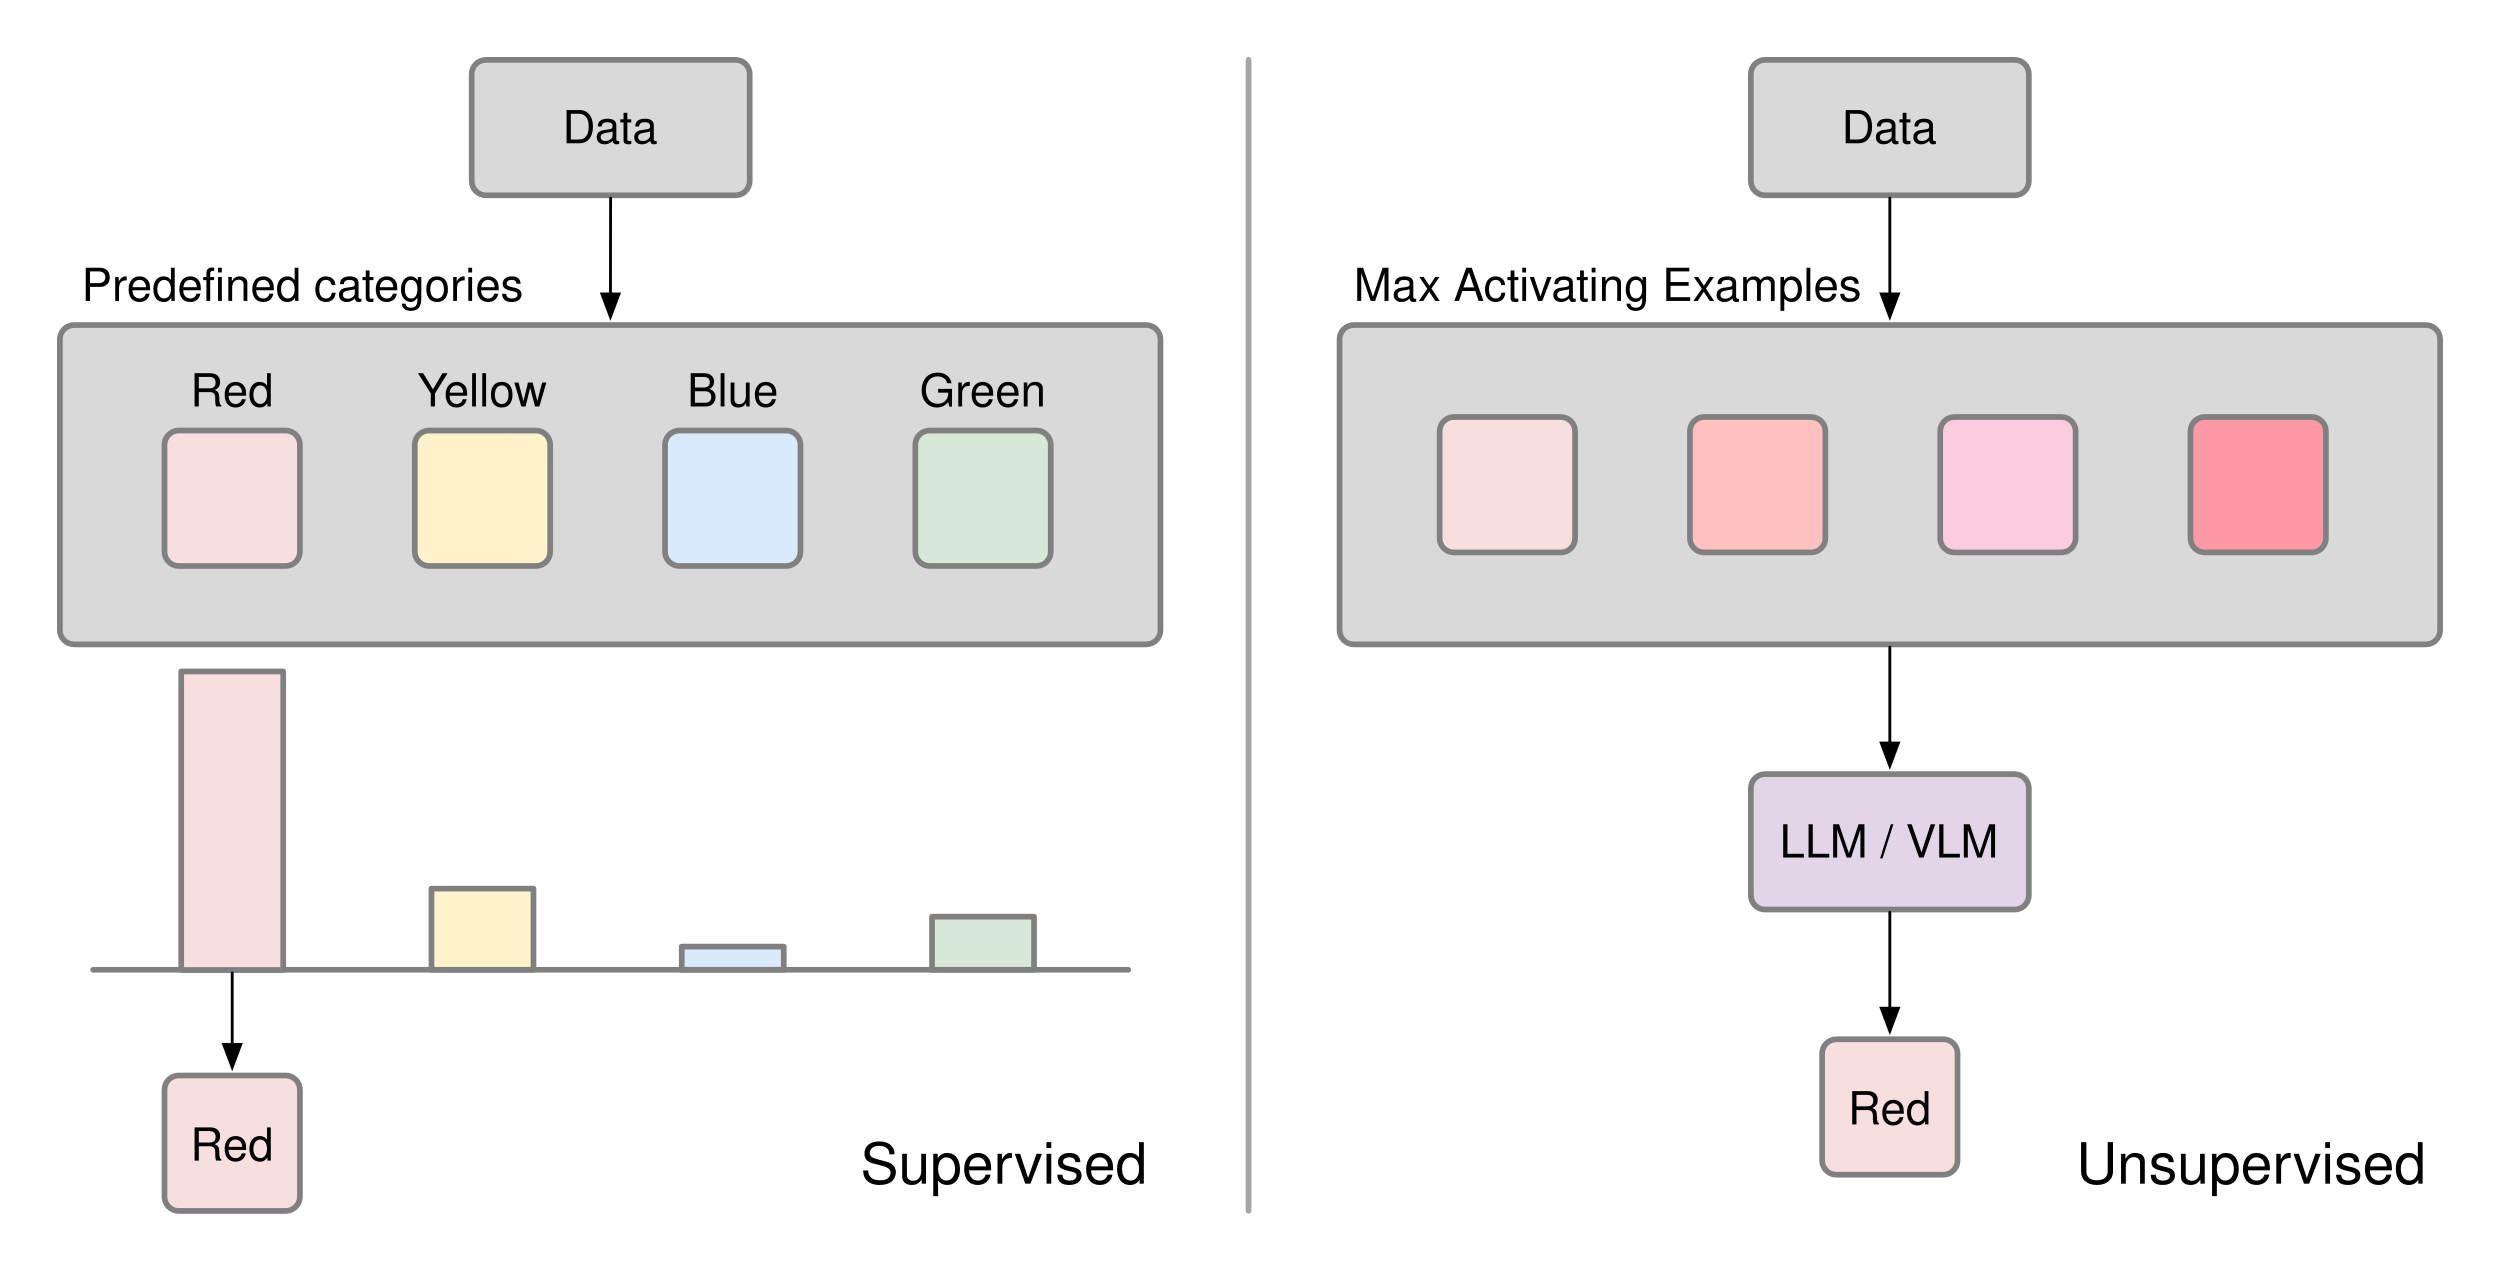
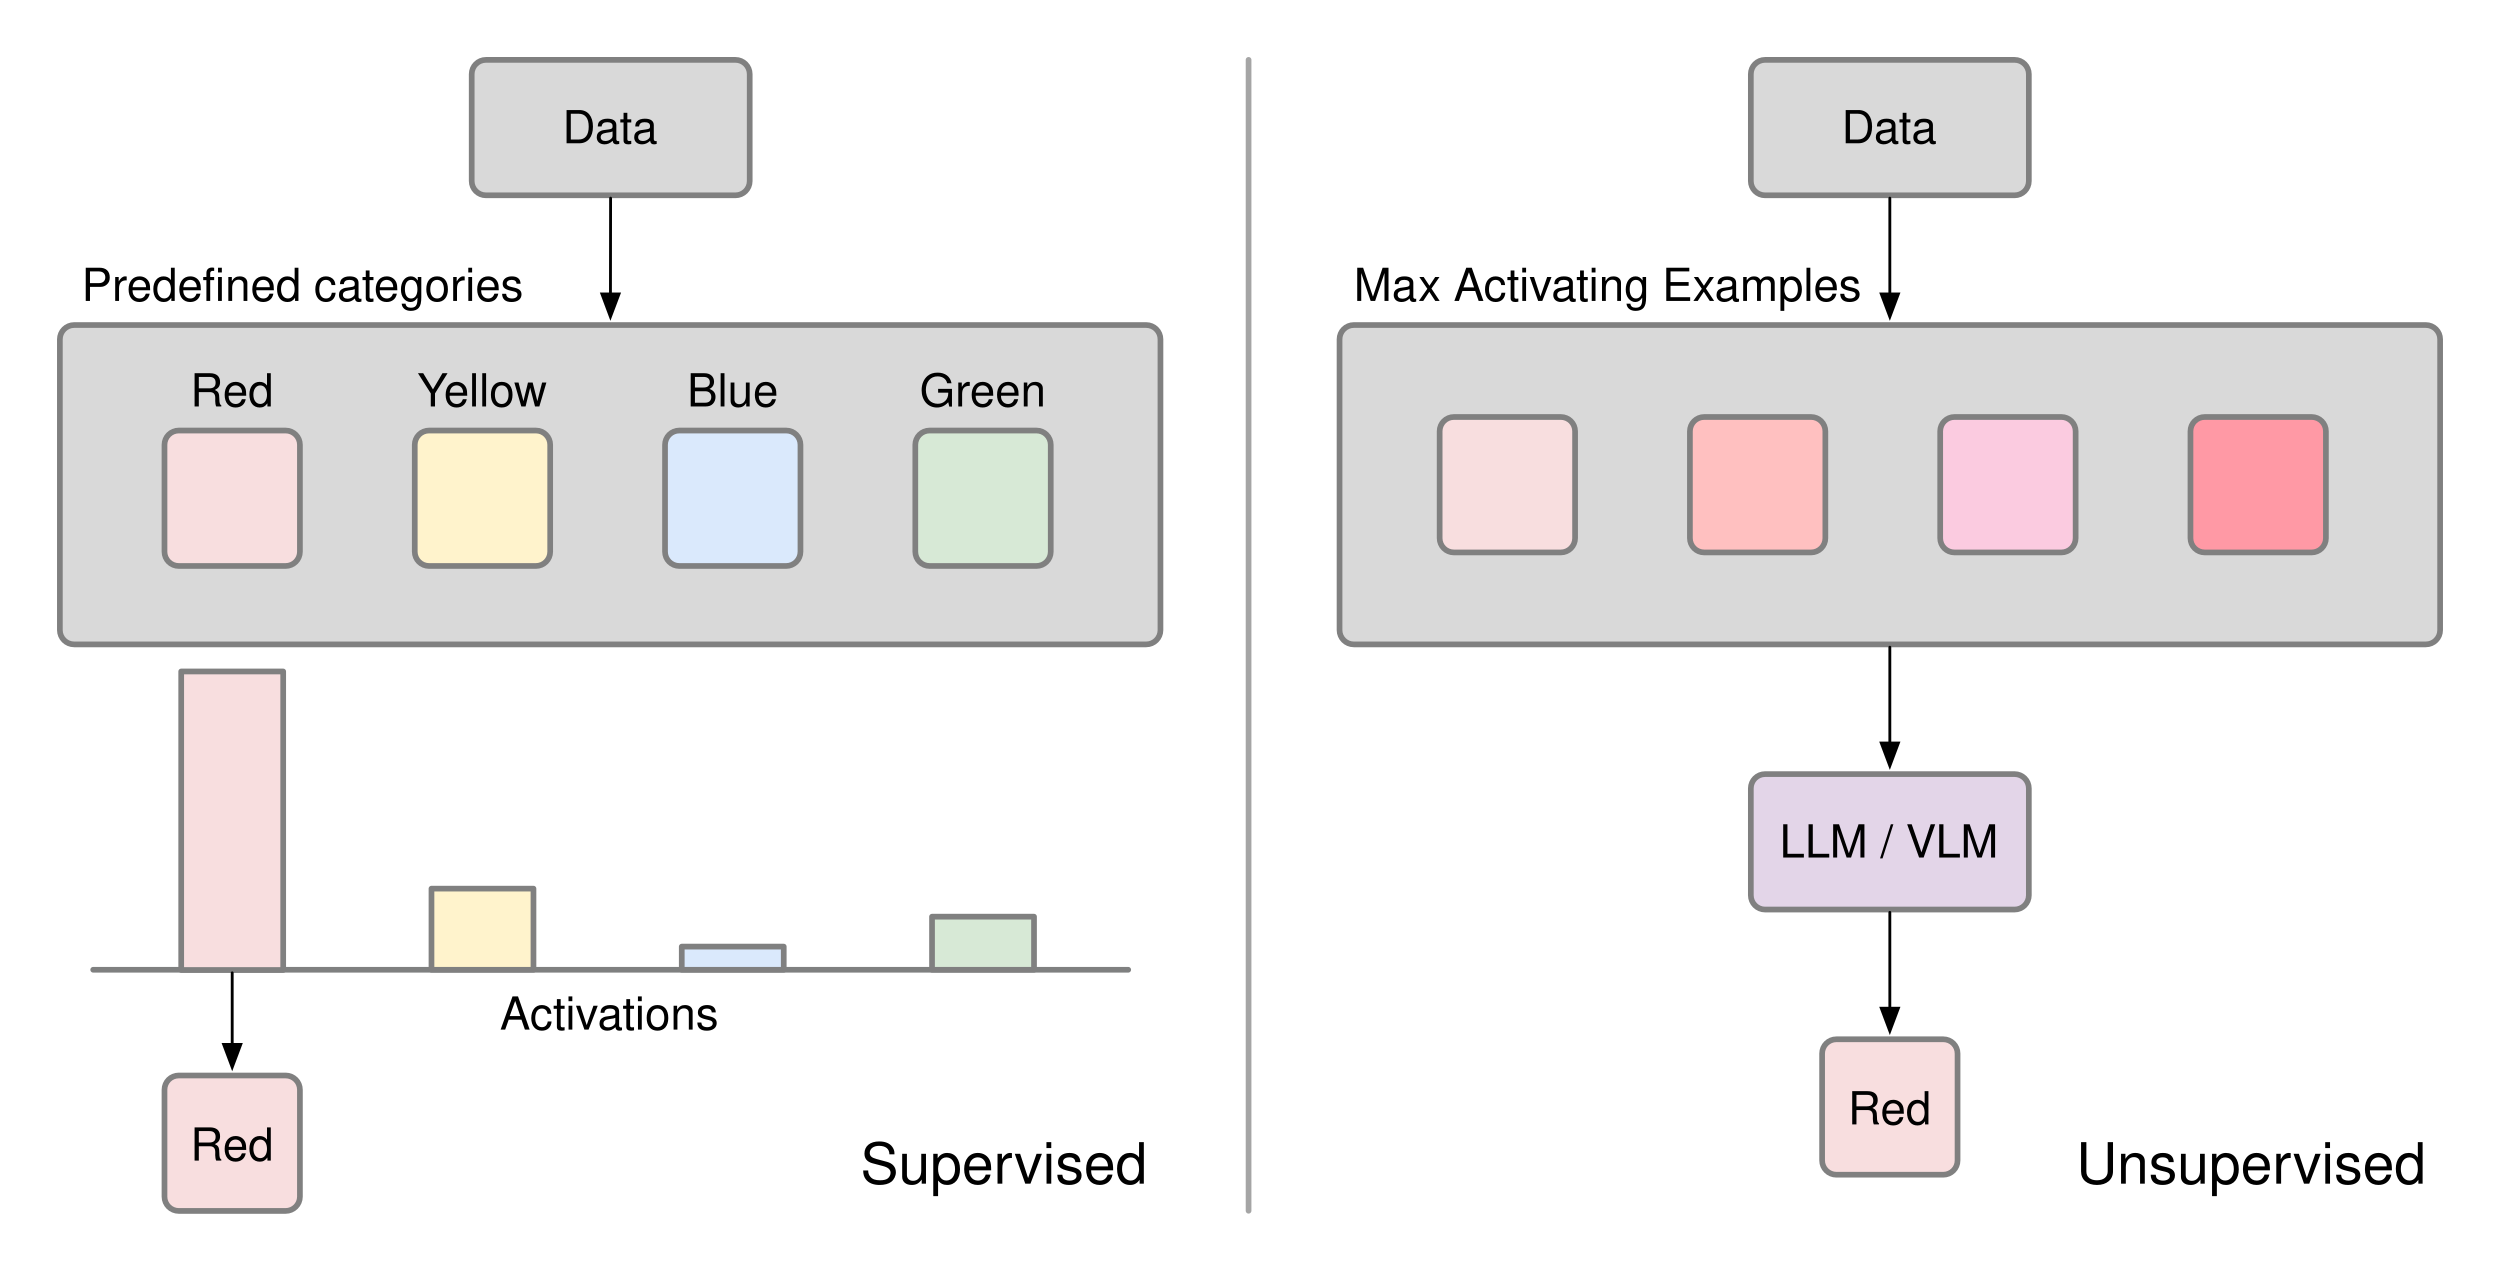
<svg xmlns="http://www.w3.org/2000/svg" version="1.1" viewBox="-214.5 1019.996 876.809 445.702" width="876.809" height="445.702">
  <defs>
    <marker orient="auto" overflow="visible" markerUnits="strokeWidth" id="FilledArrow_Marker" stroke-linejoin="miter" stroke-miterlimit="10" viewBox="-1 -4 10 8" markerWidth="10" markerHeight="8" color="black">
      <g>
        <path d="M 8 0 L 0 -3 L 0 3 Z" fill="currentColor" stroke="currentColor" stroke-width="1" />
      </g>
    </marker>
  </defs>
  <g id="版面___7" stroke-opacity="1" fill="none" stroke="none" fill-opacity="1" stroke-dasharray="none">
    <g id="版面___7_图层_2">
      <g id="Graphic_18">
        <path d="M -188.5 1133.996 L 187.5 1133.996 C 190.261 1133.996 192.5 1136.235 192.5 1138.996 L 192.5 1240.996 C 192.5 1243.757 190.261 1245.996 187.5 1245.996 L -188.5 1245.996 C -191.261 1245.996 -193.5 1243.757 -193.5 1240.996 L -193.5 1138.996 C -193.5 1136.235 -191.261 1133.996 -188.5 1133.996 Z" fill="#d9d9d9" />
        <path d="M -188.5 1133.996 L 187.5 1133.996 C 190.261 1133.996 192.5 1136.235 192.5 1138.996 L 192.5 1240.996 C 192.5 1243.757 190.261 1245.996 187.5 1245.996 L -188.5 1245.996 C -191.261 1245.996 -193.5 1243.757 -193.5 1240.996 L -193.5 1138.996 C -193.5 1136.235 -191.261 1133.996 -188.5 1133.996 Z" stroke="gray" stroke-linecap="round" stroke-linejoin="round" stroke-width="2" />
      </g>
      <g id="Line_25">
        <line x1="-181.812" y1="1360.113" x2="181.188" y2="1360.113" stroke="#7f8080" stroke-linecap="round" stroke-linejoin="round" stroke-width="2" />
      </g>
      <g id="Graphic_26">
        <rect x="-150.947" y="1255.496" width="35.77" height="104.702" fill="#f8dedf" />
        <rect x="-150.947" y="1255.496" width="35.77" height="104.702" stroke="gray" stroke-linecap="round" stroke-linejoin="round" stroke-width="2" />
      </g>
      <g id="Graphic_27">
        <rect x="-63.17" y="1331.665" width="35.77" height="28.448" fill="#fff3cc" />
        <rect x="-63.17" y="1331.665" width="35.77" height="28.448" stroke="gray" stroke-linecap="round" stroke-linejoin="round" stroke-width="2" />
      </g>
      <g id="Graphic_28">
        <rect x="24.607" y="1351.996" width="35.77" height="8.117" fill="#dae9fc" />
        <rect x="24.607" y="1351.996" width="35.77" height="8.117" stroke="gray" stroke-linecap="round" stroke-linejoin="round" stroke-width="2" />
      </g>
      <g id="Graphic_29">
        <rect x="112.385" y="1341.496" width="35.77" height="18.617" fill="#d7e9d6" />
        <rect x="112.385" y="1341.496" width="35.77" height="18.617" stroke="gray" stroke-linecap="round" stroke-linejoin="round" stroke-width="2" />
      </g>
      <g id="Graphic_30">
        <path d="M 404.559 1291.496 L 492.059 1291.496 C 494.82 1291.496 497.059 1293.735 497.059 1296.496 L 497.059 1333.996 C 497.059 1336.757 494.82 1338.996 492.059 1338.996 L 404.559 1338.996 C 401.797 1338.996 399.559 1336.757 399.559 1333.996 L 399.559 1296.496 C 399.559 1293.735 401.797 1291.496 404.559 1291.496 Z" fill="#e3d5e8" />
        <path d="M 404.559 1291.496 L 492.059 1291.496 C 494.82 1291.496 497.059 1293.735 497.059 1296.496 L 497.059 1333.996 C 497.059 1336.757 494.82 1338.996 492.059 1338.996 L 404.559 1338.996 C 401.797 1338.996 399.559 1336.757 399.559 1333.996 L 399.559 1296.496 C 399.559 1293.735 401.797 1291.496 404.559 1291.496 Z" stroke="gray" stroke-linecap="round" stroke-linejoin="round" stroke-width="2" />
        <text transform="translate(404.5586 1305.746)" fill="black">
          <tspan font-family="Helvetica" font-size="16" fill="black" x="5.07" y="15" xml:space="preserve">LLM / VLM</tspan>
        </text>
      </g>
      <g id="Group_35">
        <g id="Graphic_37">
          <path d="M 429.559 1384.496 L 467.059 1384.496 C 469.82 1384.496 472.059 1386.735 472.059 1389.496 L 472.059 1426.996 C 472.059 1429.757 469.82 1431.996 467.059 1431.996 L 429.559 1431.996 C 426.797 1431.996 424.559 1429.757 424.559 1426.996 L 424.559 1389.496 C 424.559 1386.735 426.797 1384.496 429.559 1384.496 Z" fill="#f8dedf" />
          <path d="M 429.559 1384.496 L 467.059 1384.496 C 469.82 1384.496 472.059 1386.735 472.059 1389.496 L 472.059 1426.996 C 472.059 1429.757 469.82 1431.996 467.059 1431.996 L 429.559 1431.996 C 426.797 1431.996 424.559 1429.757 424.559 1426.996 L 424.559 1389.496 C 424.559 1386.735 426.797 1384.496 429.559 1384.496 Z" stroke="gray" stroke-linecap="round" stroke-linejoin="round" stroke-width="2" />
        </g>
        <g id="Graphic_36">
          <text transform="translate(433.6328 1399.349)" fill="black">
            <tspan font-family="Helvetica" font-size="16" fill="black" x="0" y="15" xml:space="preserve">Red</tspan>
          </text>
        </g>
      </g>
      <g id="Line_39">
        <line x1="-133.062" y1="1361.198" x2="-133.062" y2="1386.298" marker-end="url(#FilledArrow_Marker)" stroke="black" stroke-linecap="round" stroke-linejoin="round" stroke-width="1" />
      </g>
      <g id="Line_40">
        <line x1="448.309" y1="1339.996" x2="448.309" y2="1373.596" marker-end="url(#FilledArrow_Marker)" stroke="black" stroke-linecap="round" stroke-linejoin="round" stroke-width="1" />
      </g>
      <g id="Graphic_42">
        <path d="M -44.062 1040.996 L 43.438 1040.996 C 46.199 1040.996 48.438 1043.235 48.438 1045.996 L 48.438 1083.496 C 48.438 1086.257 46.199 1088.496 43.438 1088.496 L -44.062 1088.496 C -46.824 1088.496 -49.062 1086.257 -49.062 1083.496 L -49.062 1045.996 C -49.062 1043.235 -46.824 1040.996 -44.062 1040.996 Z" fill="#d9d9d9" />
        <path d="M -44.062 1040.996 L 43.438 1040.996 C 46.199 1040.996 48.438 1043.235 48.438 1045.996 L 48.438 1083.496 C 48.438 1086.257 46.199 1088.496 43.438 1088.496 L -44.062 1088.496 C -46.824 1088.496 -49.062 1086.257 -49.062 1083.496 L -49.062 1045.996 C -49.062 1043.235 -46.824 1040.996 -44.062 1040.996 Z" stroke="gray" stroke-linecap="round" stroke-linejoin="round" stroke-width="2" />
        <text transform="translate(-44.0625 1055.246)" fill="black">
          <tspan font-family="Helvetica" font-size="16" fill="black" x="26.852" y="15" xml:space="preserve">Data</tspan>
        </text>
      </g>
      <g id="Graphic_43">
        <path d="M 404.559 1040.996 L 492.059 1040.996 C 494.82 1040.996 497.059 1043.235 497.059 1045.996 L 497.059 1083.496 C 497.059 1086.257 494.82 1088.496 492.059 1088.496 L 404.559 1088.496 C 401.797 1088.496 399.559 1086.257 399.559 1083.496 L 399.559 1045.996 C 399.559 1043.235 401.797 1040.996 404.559 1040.996 Z" fill="#d9d9d9" />
        <path d="M 404.559 1040.996 L 492.059 1040.996 C 494.82 1040.996 497.059 1043.235 497.059 1045.996 L 497.059 1083.496 C 497.059 1086.257 494.82 1088.496 492.059 1088.496 L 404.559 1088.496 C 401.797 1088.496 399.559 1086.257 399.559 1083.496 L 399.559 1045.996 C 399.559 1043.235 401.797 1040.996 404.559 1040.996 Z" stroke="gray" stroke-linecap="round" stroke-linejoin="round" stroke-width="2" />
        <text transform="translate(404.5586 1055.246)" fill="black">
          <tspan font-family="Helvetica" font-size="16" fill="black" x="26.852" y="15" xml:space="preserve">Data</tspan>
        </text>
      </g>
      <g id="Line_44">
        <line x1="-.35" y1="1089.496" x2="-.4" y2="1123.096" marker-end="url(#FilledArrow_Marker)" stroke="black" stroke-linecap="round" stroke-linejoin="round" stroke-width="1" />
      </g>
      <g id="Graphic_46">
        <text transform="translate(-188.1028 1110.548)" fill="black">
          <tspan font-family="Helvetica" font-size="16" fill="black" x="2.223" y="15" xml:space="preserve">Predefined categories </tspan>
        </text>
      </g>
      <g id="Graphic_19">
        <text transform="translate(260.3086 1110.548)" fill="black">
          <tspan font-family="Helvetica" font-size="16" fill="black" x="0" y="15" xml:space="preserve">Max Activating Examples</tspan>
        </text>
      </g>
      <g id="Graphic_47">
        <path d="M 260.309 1133.996 L 636.309 1133.996 C 639.07 1133.996 641.309 1136.235 641.309 1138.996 L 641.309 1240.996 C 641.309 1243.757 639.07 1245.996 636.309 1245.996 L 260.309 1245.996 C 257.547 1245.996 255.309 1243.757 255.309 1240.996 L 255.309 1138.996 C 255.309 1136.235 257.547 1133.996 260.309 1133.996 Z" fill="#d9d9d9" />
        <path d="M 260.309 1133.996 L 636.309 1133.996 C 639.07 1133.996 641.309 1136.235 641.309 1138.996 L 641.309 1240.996 C 641.309 1243.757 639.07 1245.996 636.309 1245.996 L 260.309 1245.996 C 257.547 1245.996 255.309 1243.757 255.309 1240.996 L 255.309 1138.996 C 255.309 1136.235 257.547 1133.996 260.309 1133.996 Z" stroke="gray" stroke-linecap="round" stroke-linejoin="round" stroke-width="2" />
      </g>
      <g id="Line_48">
        <line x1="448.309" y1="1089.496" x2="448.309" y2="1123.096" marker-end="url(#FilledArrow_Marker)" stroke="black" stroke-linecap="round" stroke-linejoin="round" stroke-width="1" />
      </g>
      <g id="Line_49">
        <line x1="448.309" y1="1246.996" x2="448.309" y2="1280.596" marker-end="url(#FilledArrow_Marker)" stroke="black" stroke-linecap="round" stroke-linejoin="round" stroke-width="1" />
      </g>
      <g id="Graphic_51">
        <text transform="translate(87.2807 1416.138)" fill="black">
          <tspan font-family="Helvetica" font-size="20" fill="black" x="0" y="19" xml:space="preserve">Supervised</tspan>
        </text>
      </g>
      <g id="Graphic_52">
        <text transform="translate(513.676 1416.138)" fill="black">
          <tspan font-family="Helvetica" font-size="20" fill="black" x="0" y="19" xml:space="preserve">Unsupervised</tspan>
        </text>
      </g>
      <g id="Line_55">
        <line x1="223.404" y1="1040.996" x2="223.404" y2="1444.634" stroke="#a5a5a5" stroke-linecap="round" stroke-linejoin="round" stroke-width="2" />
      </g>
+       <g id="Graphic_56">
+         <text transform="translate(-39.18359 1366.113)" fill="black">
+           <tspan font-family="Helvetica" font-size="16" fill="black" x="0" y="15" xml:space="preserve">Activations</tspan>
+         </text>
+       </g>
    </g>
    <g id="版面___7_图层_1">
      <g id="Graphic_2">
        <path d="M -151.812 1170.996 L -114.312 1170.996 C -111.551 1170.996 -109.312 1173.235 -109.312 1175.996 L -109.312 1213.496 C -109.312 1216.257 -111.551 1218.496 -114.312 1218.496 L -151.812 1218.496 C -154.574 1218.496 -156.812 1216.257 -156.812 1213.496 L -156.812 1175.996 C -156.812 1173.235 -154.574 1170.996 -151.812 1170.996 Z" fill="#f8dedf" />
        <path d="M -151.812 1170.996 L -114.312 1170.996 C -111.551 1170.996 -109.312 1173.235 -109.312 1175.996 L -109.312 1213.496 C -109.312 1216.257 -111.551 1218.496 -114.312 1218.496 L -151.812 1218.496 C -154.574 1218.496 -156.812 1216.257 -156.812 1213.496 L -156.812 1175.996 C -156.812 1173.235 -154.574 1170.996 -151.812 1170.996 Z" stroke="gray" stroke-linecap="round" stroke-linejoin="round" stroke-width="2" />
      </g>
      <g id="Graphic_3">
        <path d="M -64.035 1170.996 L -26.535 1170.996 C -23.774 1170.996 -21.535 1173.235 -21.535 1175.996 L -21.535 1213.496 C -21.535 1216.257 -23.774 1218.496 -26.535 1218.496 L -64.035 1218.496 C -66.797 1218.496 -69.035 1216.257 -69.035 1213.496 L -69.035 1175.996 C -69.035 1173.235 -66.797 1170.996 -64.035 1170.996 Z" fill="#fff3cc" />
        <path d="M -64.035 1170.996 L -26.535 1170.996 C -23.774 1170.996 -21.535 1173.235 -21.535 1175.996 L -21.535 1213.496 C -21.535 1216.257 -23.774 1218.496 -26.535 1218.496 L -64.035 1218.496 C -66.797 1218.496 -69.035 1216.257 -69.035 1213.496 L -69.035 1175.996 C -69.035 1173.235 -66.797 1170.996 -64.035 1170.996 Z" stroke="gray" stroke-linecap="round" stroke-linejoin="round" stroke-width="2" />
      </g>
      <g id="Graphic_4">
        <path d="M 23.742 1170.996 L 61.242 1170.996 C 64.004 1170.996 66.242 1173.235 66.242 1175.996 L 66.242 1213.496 C 66.242 1216.257 64.004 1218.496 61.242 1218.496 L 23.742 1218.496 C 20.981 1218.496 18.742 1216.257 18.742 1213.496 L 18.742 1175.996 C 18.742 1173.235 20.981 1170.996 23.742 1170.996 Z" fill="#dae9fc" />
        <path d="M 23.742 1170.996 L 61.242 1170.996 C 64.004 1170.996 66.242 1173.235 66.242 1175.996 L 66.242 1213.496 C 66.242 1216.257 64.004 1218.496 61.242 1218.496 L 23.742 1218.496 C 20.981 1218.496 18.742 1216.257 18.742 1213.496 L 18.742 1175.996 C 18.742 1173.235 20.981 1170.996 23.742 1170.996 Z" stroke="gray" stroke-linecap="round" stroke-linejoin="round" stroke-width="2" />
      </g>
      <g id="Graphic_5">
        <path d="M 111.52 1170.996 L 149.02 1170.996 C 151.781 1170.996 154.02 1173.235 154.02 1175.996 L 154.02 1213.496 C 154.02 1216.257 151.781 1218.496 149.02 1218.496 L 111.52 1218.496 C 108.758 1218.496 106.52 1216.257 106.52 1213.496 L 106.52 1175.996 C 106.52 1173.235 108.758 1170.996 111.52 1170.996 Z" fill="#d7e9d6" />
        <path d="M 111.52 1170.996 L 149.02 1170.996 C 151.781 1170.996 154.02 1173.235 154.02 1175.996 L 154.02 1213.496 C 154.02 1216.257 151.781 1218.496 149.02 1218.496 L 111.52 1218.496 C 108.758 1218.496 106.52 1216.257 106.52 1213.496 L 106.52 1175.996 C 106.52 1173.235 108.758 1170.996 111.52 1170.996 Z" stroke="gray" stroke-linecap="round" stroke-linejoin="round" stroke-width="2" />
      </g>
      <g id="Graphic_9">
        <path d="M 295.418 1166.246 L 332.918 1166.246 C 335.679 1166.246 337.918 1168.485 337.918 1171.246 L 337.918 1208.746 C 337.918 1211.507 335.679 1213.746 332.918 1213.746 L 295.418 1213.746 C 292.656 1213.746 290.418 1211.507 290.418 1208.746 L 290.418 1171.246 C 290.418 1168.485 292.656 1166.246 295.418 1166.246 Z" fill="#f8dedf" />
        <path d="M 295.418 1166.246 L 332.918 1166.246 C 335.679 1166.246 337.918 1168.485 337.918 1171.246 L 337.918 1208.746 C 337.918 1211.507 335.679 1213.746 332.918 1213.746 L 295.418 1213.746 C 292.656 1213.746 290.418 1211.507 290.418 1208.746 L 290.418 1171.246 C 290.418 1168.485 292.656 1166.246 295.418 1166.246 Z" stroke="gray" stroke-linecap="round" stroke-linejoin="round" stroke-width="2" />
      </g>
      <g id="Graphic_10">
        <path d="M 383.195 1166.246 L 420.695 1166.246 C 423.456 1166.246 425.695 1168.485 425.695 1171.246 L 425.695 1208.746 C 425.695 1211.507 423.456 1213.746 420.695 1213.746 L 383.195 1213.746 C 380.433 1213.746 378.195 1211.507 378.195 1208.746 L 378.195 1171.246 C 378.195 1168.485 380.433 1166.246 383.195 1166.246 Z" fill="#ffc0c0" />
        <path d="M 383.195 1166.246 L 420.695 1166.246 C 423.456 1166.246 425.695 1168.485 425.695 1171.246 L 425.695 1208.746 C 425.695 1211.507 423.456 1213.746 420.695 1213.746 L 383.195 1213.746 C 380.433 1213.746 378.195 1211.507 378.195 1208.746 L 378.195 1171.246 C 378.195 1168.485 380.433 1166.246 383.195 1166.246 Z" stroke="gray" stroke-linecap="round" stroke-linejoin="round" stroke-width="2" />
      </g>
      <g id="Graphic_11">
        <path d="M 470.972 1166.246 L 508.472 1166.246 C 511.234 1166.246 513.472 1168.485 513.472 1171.246 L 513.472 1208.746 C 513.472 1211.507 511.234 1213.746 508.472 1213.746 L 470.972 1213.746 C 468.211 1213.746 465.972 1211.507 465.972 1208.746 L 465.972 1171.246 C 465.972 1168.485 468.211 1166.246 470.972 1166.246 Z" fill="#fbcbe0" />
        <path d="M 470.972 1166.246 L 508.472 1166.246 C 511.234 1166.246 513.472 1168.485 513.472 1171.246 L 513.472 1208.746 C 513.472 1211.507 511.234 1213.746 508.472 1213.746 L 470.972 1213.746 C 468.211 1213.746 465.972 1211.507 465.972 1208.746 L 465.972 1171.246 C 465.972 1168.485 468.211 1166.246 470.972 1166.246 Z" stroke="gray" stroke-linecap="round" stroke-linejoin="round" stroke-width="2" />
      </g>
      <g id="Graphic_12">
        <path d="M 558.75 1166.246 L 596.25 1166.246 C 599.011 1166.246 601.25 1168.485 601.25 1171.246 L 601.25 1208.746 C 601.25 1211.507 599.011 1213.746 596.25 1213.746 L 558.75 1213.746 C 555.988 1213.746 553.75 1211.507 553.75 1208.746 L 553.75 1171.246 C 553.75 1168.485 555.988 1166.246 558.75 1166.246 Z" fill="#ff99a5" />
        <path d="M 558.75 1166.246 L 596.25 1166.246 C 599.011 1166.246 601.25 1168.485 601.25 1171.246 L 601.25 1208.746 C 601.25 1211.507 599.011 1213.746 596.25 1213.746 L 558.75 1213.746 C 555.988 1213.746 553.75 1211.507 553.75 1208.746 L 553.75 1171.246 C 553.75 1168.485 555.988 1166.246 558.75 1166.246 Z" stroke="gray" stroke-linecap="round" stroke-linejoin="round" stroke-width="2" />
      </g>
      <g id="Graphic_14">
        <text transform="translate(-147.7383 1147.548)" fill="black">
          <tspan font-family="Helvetica" font-size="16" fill="black" x="0" y="15" xml:space="preserve">Red</tspan>
        </text>
      </g>
      <g id="Graphic_15">
        <text transform="translate(-68.11719 1147.548)" fill="black">
          <tspan font-family="Helvetica" font-size="16" fill="black" x="0" y="15" xml:space="preserve">Yellow</tspan>
        </text>
      </g>
      <g id="Graphic_16">
        <text transform="translate(26.48047 1147.548)" fill="black">
          <tspan font-family="Helvetica" font-size="16" fill="black" x="0" y="15" xml:space="preserve">Blue</tspan>
        </text>
      </g>
      <g id="Graphic_17">
        <text transform="translate(108.0352 1147.548)" fill="black">
          <tspan font-family="Helvetica" font-size="16" fill="black" x="0" y="15" xml:space="preserve">Green</tspan>
        </text>
      </g>
      <g id="Group_33">
        <g id="Graphic_21">
          <path d="M -151.812 1397.198 L -114.312 1397.198 C -111.551 1397.198 -109.312 1399.437 -109.312 1402.198 L -109.312 1439.698 C -109.312 1442.459 -111.551 1444.698 -114.312 1444.698 L -151.812 1444.698 C -154.574 1444.698 -156.812 1442.459 -156.812 1439.698 L -156.812 1402.198 C -156.812 1399.437 -154.574 1397.198 -151.812 1397.198 Z" fill="#f8dedf" />
          <path d="M -151.812 1397.198 L -114.312 1397.198 C -111.551 1397.198 -109.312 1399.437 -109.312 1402.198 L -109.312 1439.698 C -109.312 1442.459 -111.551 1444.698 -114.312 1444.698 L -151.812 1444.698 C -154.574 1444.698 -156.812 1442.459 -156.812 1439.698 L -156.812 1402.198 C -156.812 1399.437 -154.574 1397.198 -151.812 1397.198 Z" stroke="gray" stroke-linecap="round" stroke-linejoin="round" stroke-width="2" />
        </g>
        <g id="Graphic_20">
          <text transform="translate(-147.7383 1412.051)" fill="black">
            <tspan font-family="Helvetica" font-size="16" fill="black" x="0" y="15" xml:space="preserve">Red</tspan>
          </text>
        </g>
      </g>
    </g>
  </g>
</svg>
